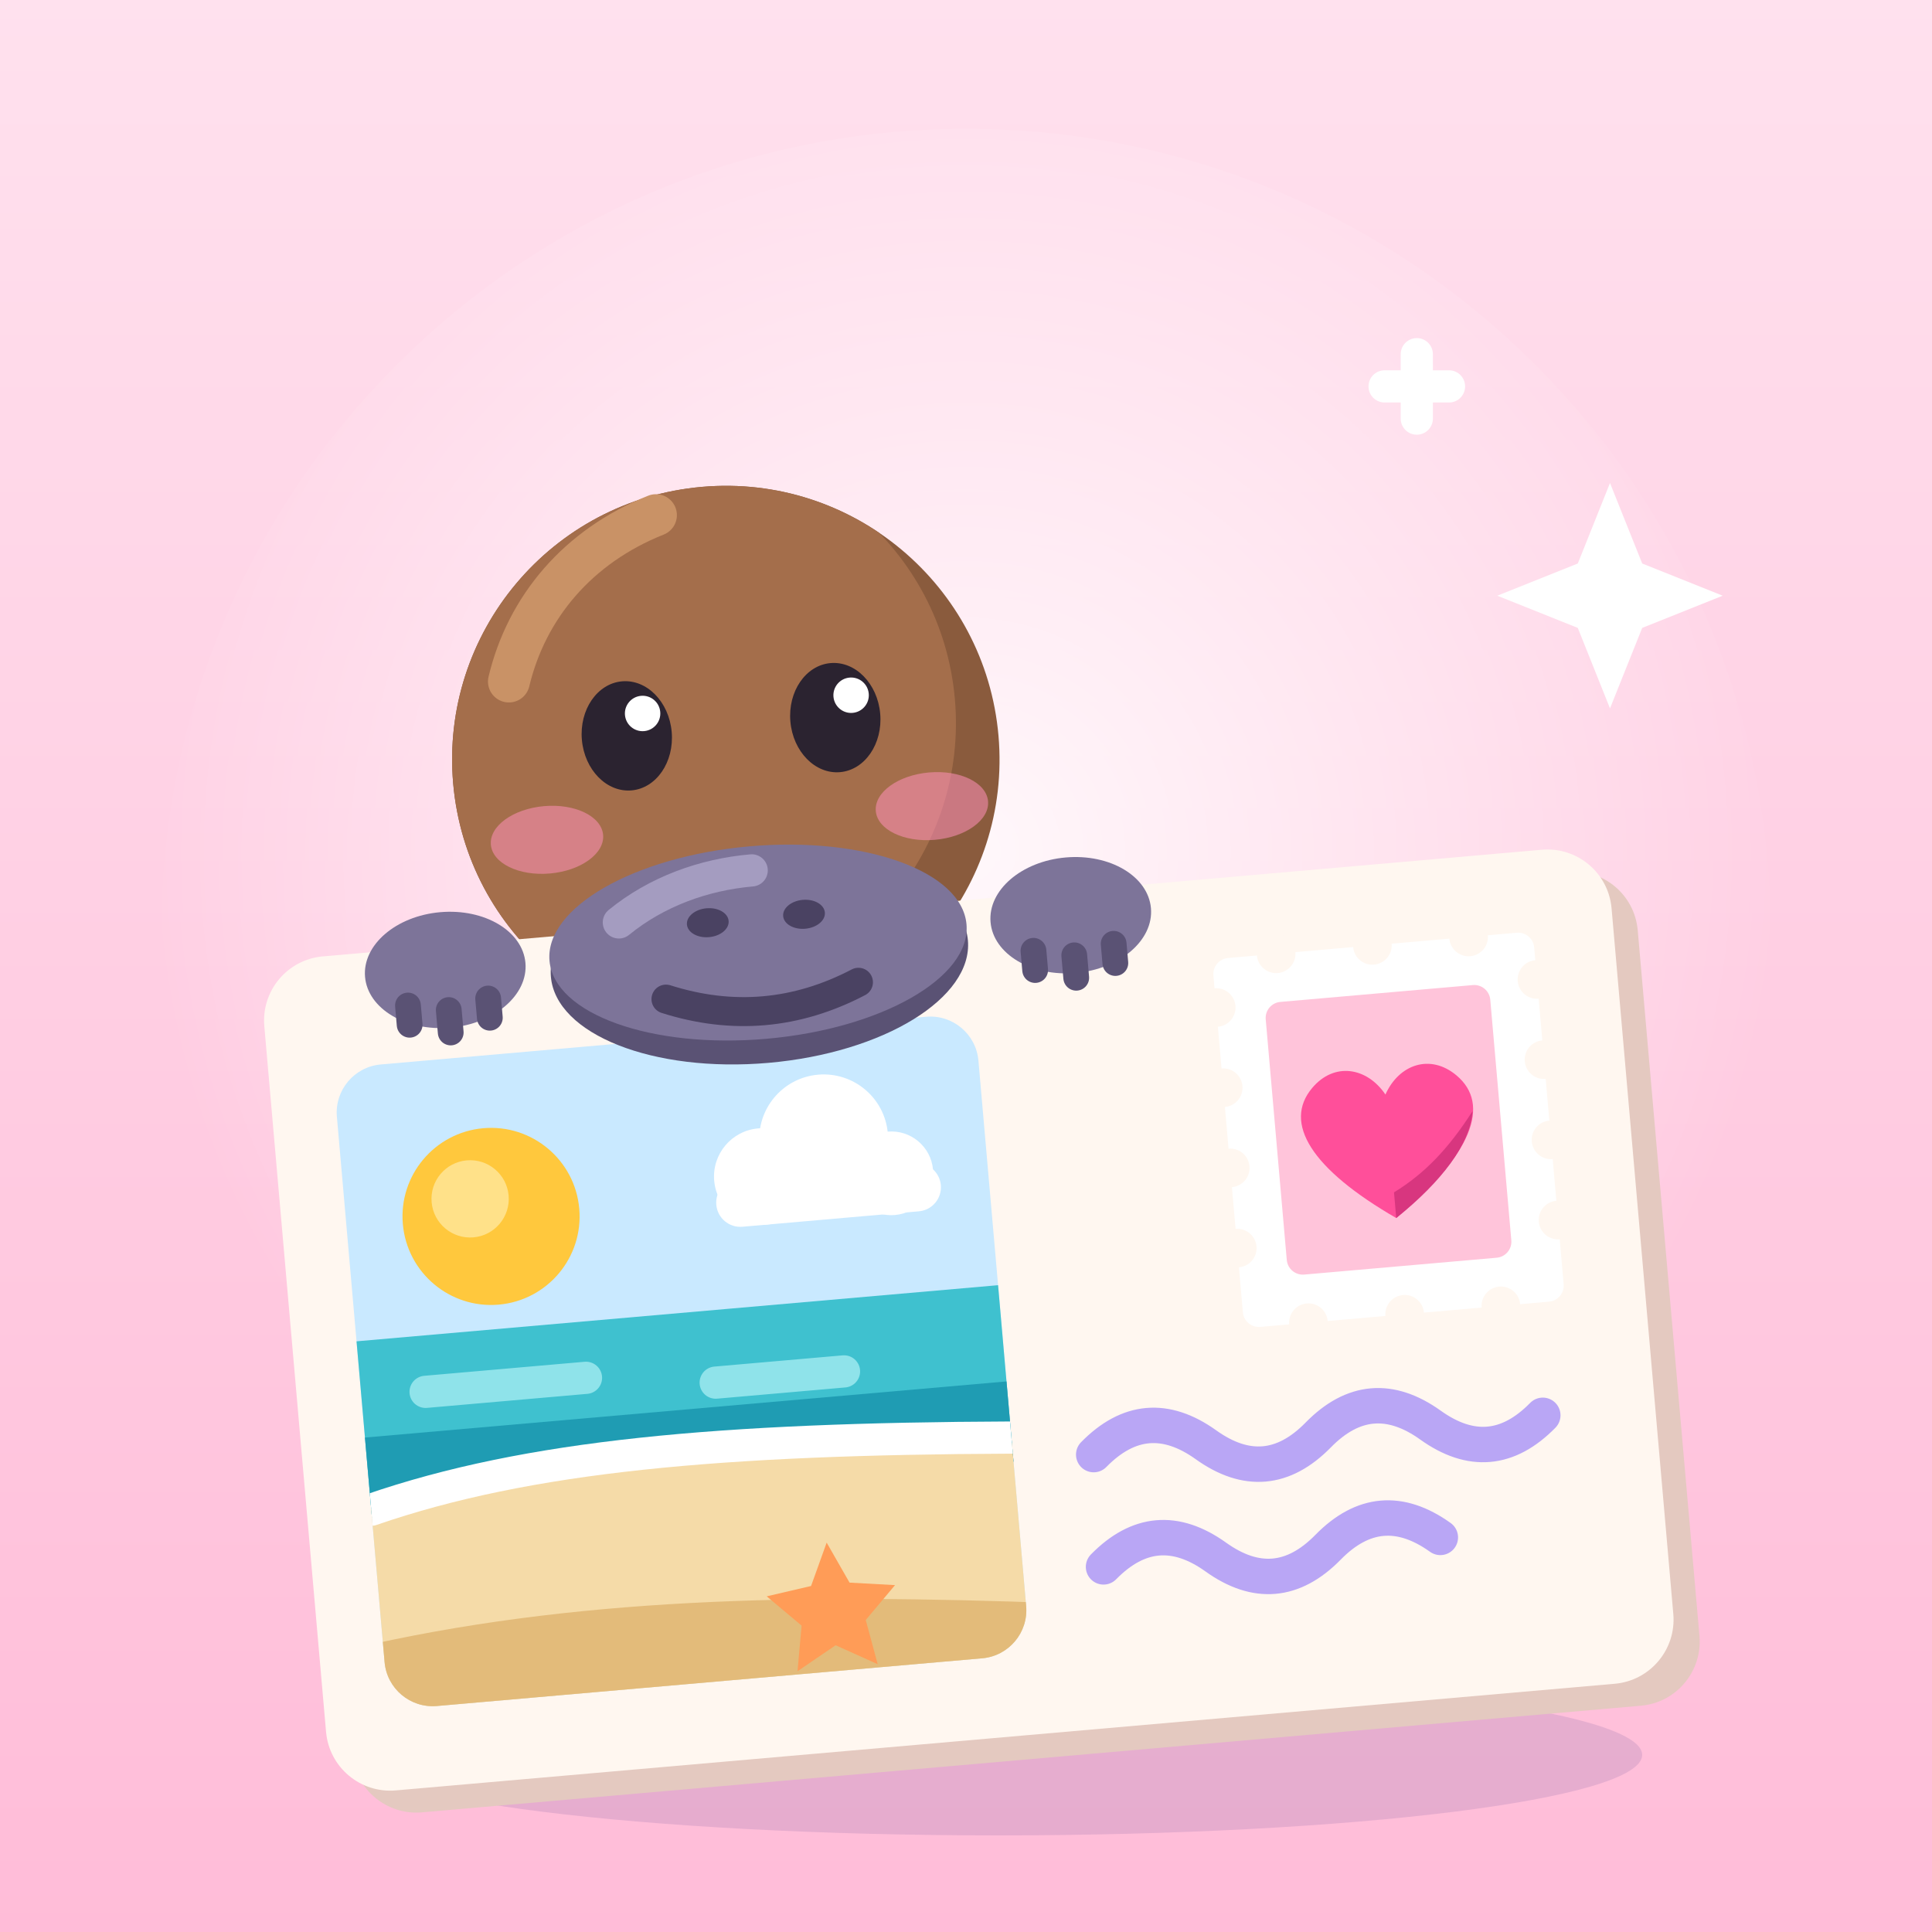
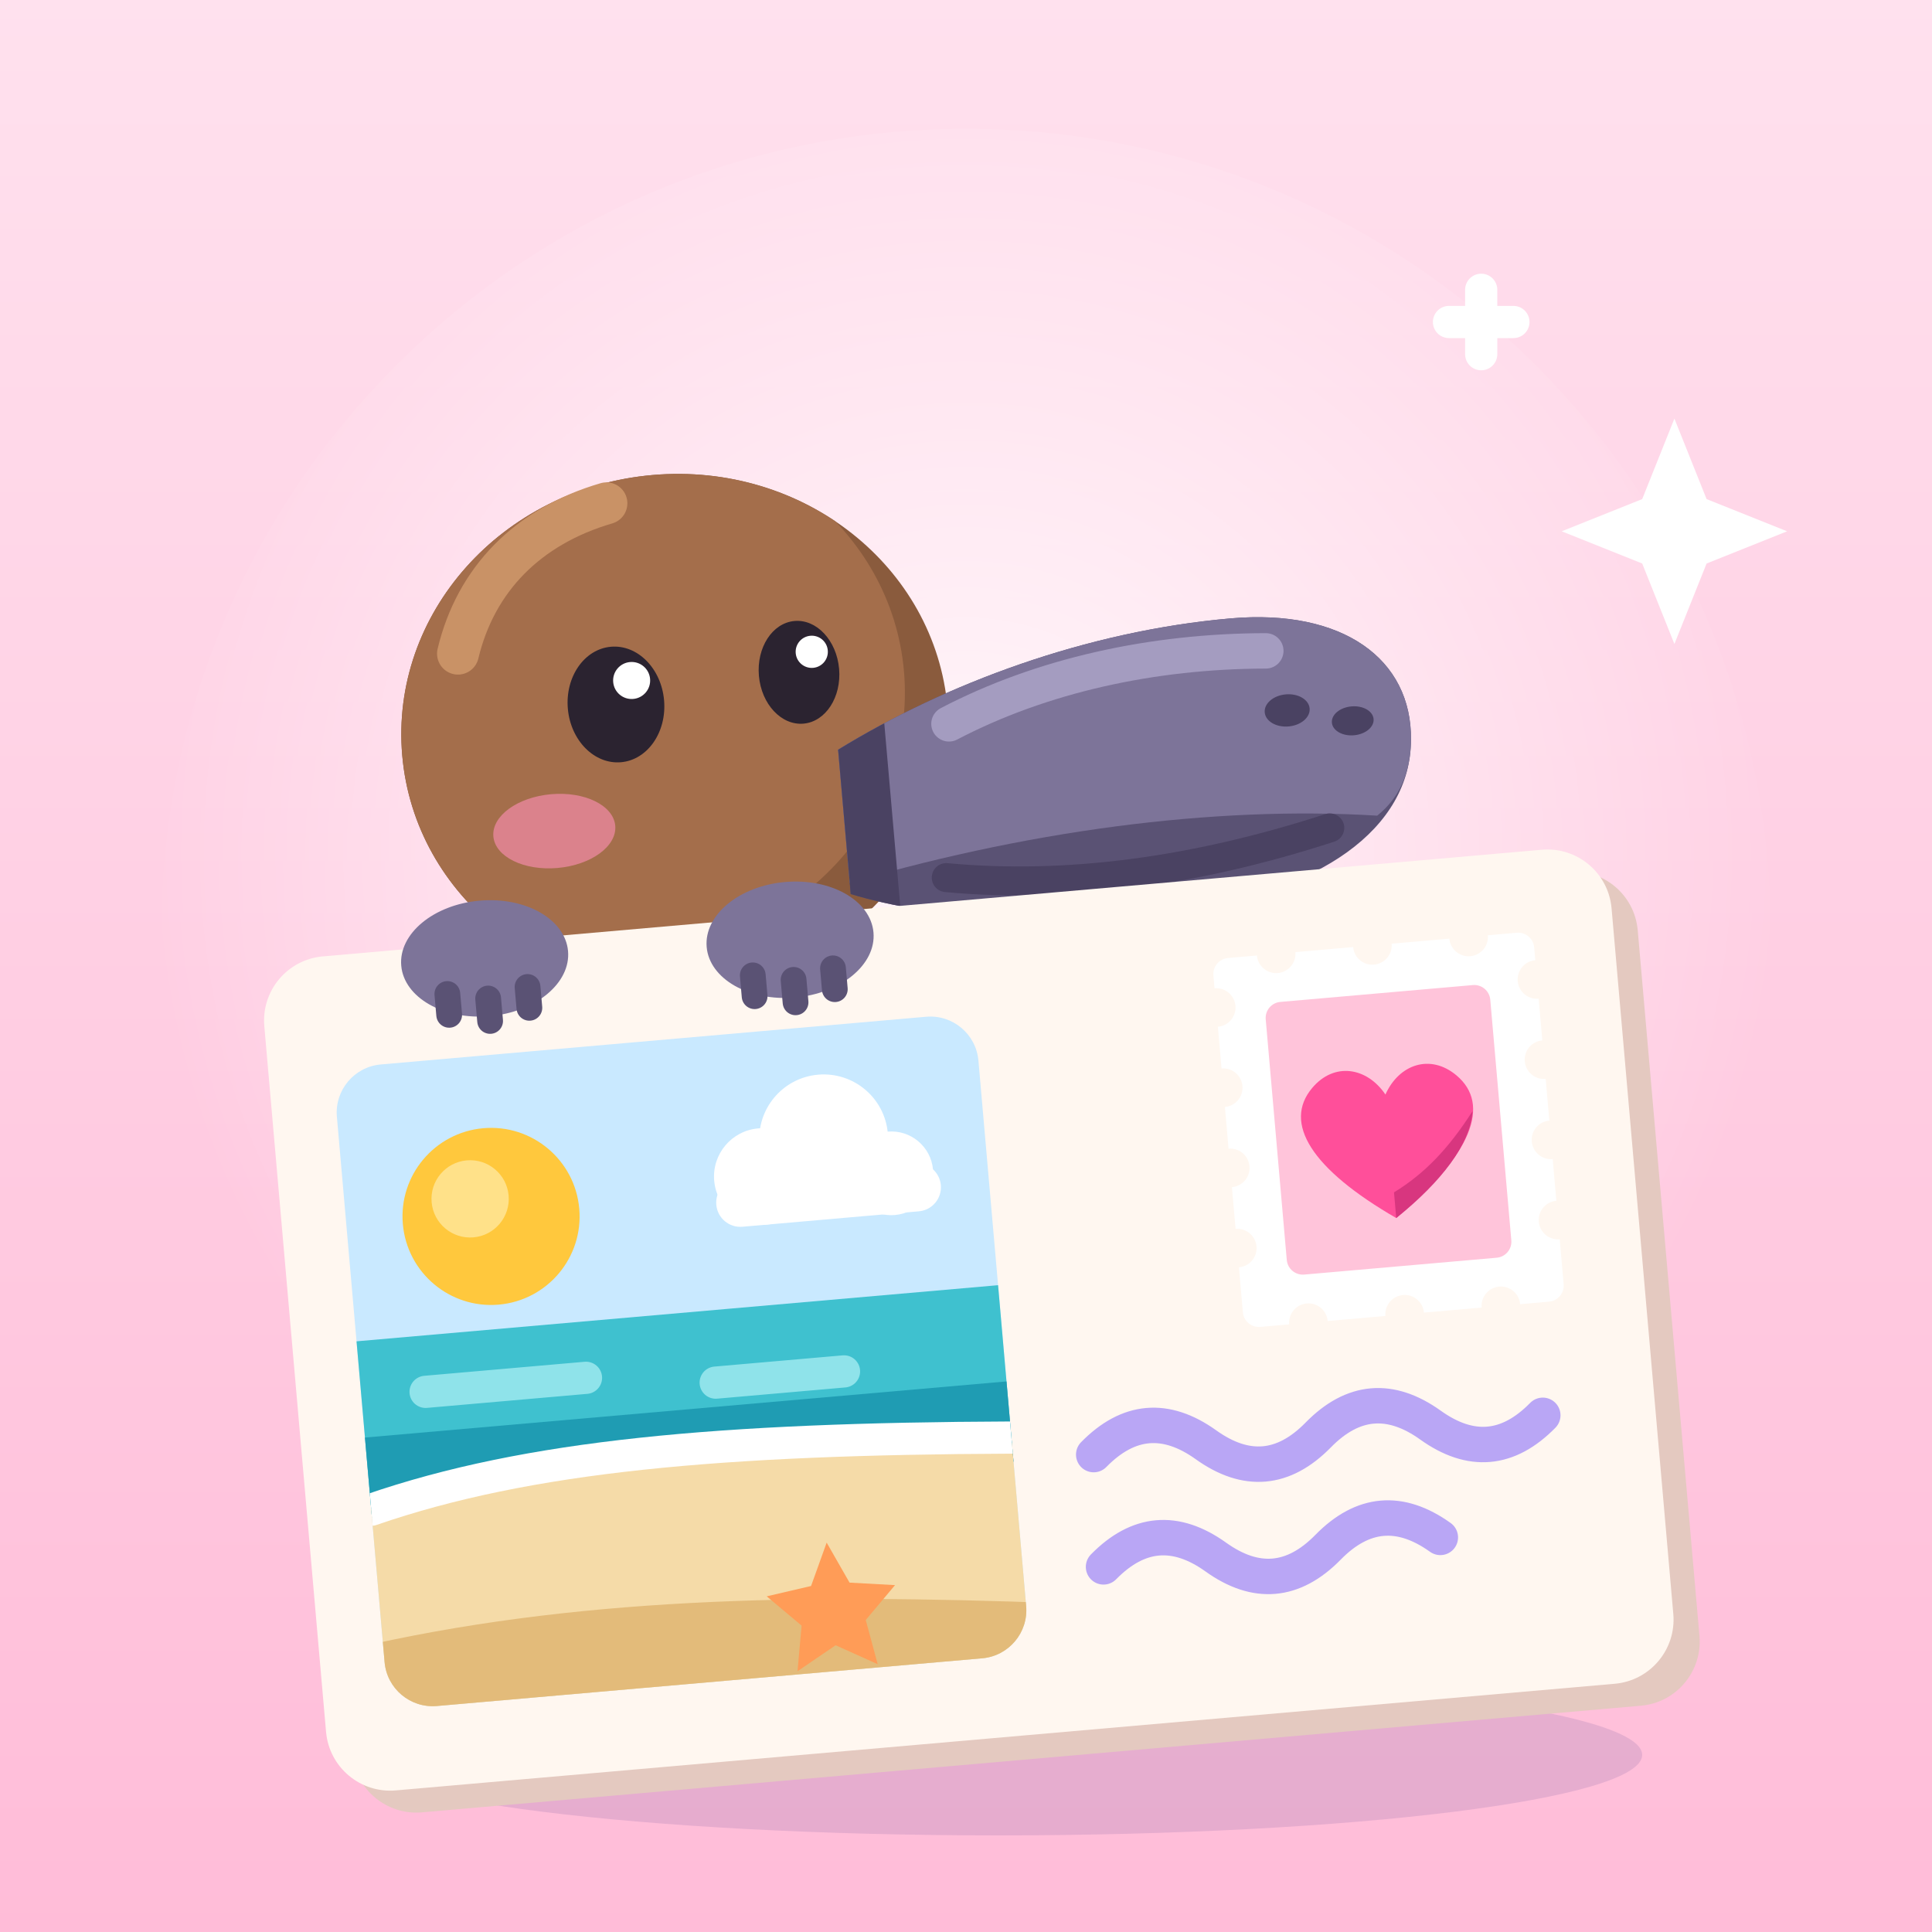
<svg xmlns="http://www.w3.org/2000/svg" viewBox="0 0 120 120">
  <defs>
    <linearGradient id="bg" x1="0" y1="0" x2="0" y2="1">
      <stop offset="0" stop-color="#ffe1ee" />
      <stop offset="1" stop-color="#ffbcd8" />
    </linearGradient>
    <radialGradient id="glow" cx="0.5" cy="0.45" r="0.5">
      <stop offset="0" stop-color="#fff" stop-opacity="0.85" />
      <stop offset="1" stop-color="#fff" stop-opacity="0" />
    </radialGradient>
    <clipPath id="pic">
      <rect x="22" y="63" width="40" height="40" rx="3" />
    </clipPath>
    <clipPath id="head">
-       <circle cx="48" cy="46" r="17" />
+       <ellipse cx="45" cy="44" rx="17" ry="16" />
+     </clipPath>
+     <clipPath id="bill">
+       <path d="M55 46C62 42.5 71 40 80 40C87 40 91 43.5 90.5 48.5C90 54 84 57.5 75 57.8C67 58 60 57 55 55Z" />
    </clipPath>
  </defs>
  <rect width="120" height="120" fill="url(#bg)" />
  <circle cx="60" cy="58" r="50" fill="url(#glow)" />
  <ellipse cx="62" cy="109" rx="40" ry="5" fill="#4b3a8c" opacity="0.14" />
  <g transform="rotate(-5 60 80)">
    <g clip-path="url(#head)">
-       <rect x="30" y="28" width="36" height="36" fill="#8a5b3d" />
-       <circle cx="45.5" cy="43.5" r="17" fill="#a46e4b" />
+       <rect x="26" y="26" width="38" height="36" fill="#8a5b3d" />
+       <ellipse cx="42.5" cy="41.5" rx="17" ry="16" fill="#a46e4b" />
    </g>
-     <path d="M35 40C36.5 35.5 40 32 45 30.5" fill="none" stroke="#c99266" stroke-width="2.6" stroke-linecap="round" />
-     <ellipse cx="42" cy="44" rx="2.8" ry="3.4" fill="#2b2330" />
-     <ellipse cx="55" cy="44" rx="2.8" ry="3.4" fill="#2b2330" />
-     <circle cx="43.1" cy="42.7" r="1.1" fill="#fff" />
-     <circle cx="56.1" cy="42.7" r="1.1" fill="#fff" />
-     <ellipse cx="36.5" cy="50" rx="3.5" ry="2.1" fill="#ff8fb8" opacity="0.55" />
-     <ellipse cx="60.5" cy="50" rx="3.5" ry="2.1" fill="#ff8fb8" opacity="0.55" />
+     <path d="M32 38C33.5 33.5 37 30.5 42 29.5" fill="none" stroke="#c99266" stroke-width="2.6" stroke-linecap="round" />
+     <g clip-path="url(#bill)">
+       <rect x="50" y="38" width="44" height="22" fill="#5a5274" />
+       <path d="M55 46C62 42.5 71 40 80 40C87 40 91 43.5 90.5 48.5C90.3 50.5 89.5 52 88 53C78 51.5 66 52 54 54.5Z" fill="#7d7499" />
+       <rect x="53" y="40" width="5" height="20" fill="#4a4262" />
+     </g>
+     <path d="M62 45C68 42.5 75 41.6 82 42.2" fill="none" stroke="#a49cc0" stroke-width="2.2" stroke-linecap="round" />
+     <ellipse cx="83" cy="46" rx="1.4" ry="1" fill="#4a4262" />
+     <ellipse cx="87" cy="47" rx="1.3" ry="0.9" fill="#4a4262" />
+     <path d="M61 54.5Q72 56.5 85 53.5" fill="none" stroke="#4a4262" stroke-width="1.8" stroke-linecap="round" />
+     <ellipse cx="41.5" cy="42" rx="3" ry="3.6" fill="#2b2330" />
+     <ellipse cx="53" cy="41" rx="2.5" ry="3.2" fill="#2b2330" />
+     <circle cx="42.6" cy="40.6" r="1.15" fill="#fff" />
+     <circle cx="53.9" cy="39.8" r="1" fill="#fff" />
+     <ellipse cx="37" cy="49.5" rx="3.8" ry="2.3" fill="#ff8fb8" opacity="0.6" />
    <rect x="19.5" y="57.5" width="84" height="52" rx="4" fill="#e4c9c0" />
    <rect x="18" y="56" width="84" height="52" rx="4" fill="#fff7f0" />
    <g clip-path="url(#pic)">
      <rect x="22" y="63" width="40" height="40" fill="#c9e9ff" />
      <circle cx="31" cy="73" r="5.5" fill="#ffc83d" />
      <circle cx="29.8" cy="71.8" r="2.4" fill="#ffe189" />
      <g fill="#fff">
        <circle cx="48" cy="72" r="3" />
        <circle cx="52" cy="70" r="4" />
        <circle cx="56" cy="72.5" r="2.6" />
        <rect x="45" y="72" width="14" height="3" rx="1.5" />
      </g>
      <rect x="22" y="80" width="40" height="11" fill="#3fc1cf" />
      <rect x="22" y="86" width="40" height="5" fill="#1f9cb3" />
      <path d="M26 83.5h10M44 84.5h8" stroke="#8fe3ea" stroke-width="2" stroke-linecap="round" />
      <path d="M20 91C30 88 42 88 64 90V105H20Z" fill="#f5dba8" />
      <path d="M20 99C34 97 48 98 64 100V105H20Z" fill="#e3bb7a" />
      <path d="M22 90.5C32 88 44 88 62 89.5" fill="none" stroke="#fff" stroke-width="2" stroke-linecap="round" />
      <path d="M50 95l1.2 2.6 2.8.4-2 2 .5 2.8-2.5-1.4-2.5 1.4.5-2.8-2-2 2.8-.4Z" fill="#ff9c57" />
    </g>
    <rect x="77" y="61" width="20" height="23" rx="1" fill="#fff" />
    <g fill="#fff7f0">
      <circle cx="77" cy="64" r="1.2" />
      <circle cx="77" cy="69" r="1.2" />
      <circle cx="77" cy="74" r="1.2" />
      <circle cx="77" cy="79" r="1.2" />
      <circle cx="97" cy="64" r="1.2" />
      <circle cx="97" cy="69" r="1.2" />
      <circle cx="97" cy="74" r="1.2" />
      <circle cx="97" cy="79" r="1.2" />
      <circle cx="81" cy="61" r="1.2" />
      <circle cx="87" cy="61" r="1.2" />
      <circle cx="93" cy="61" r="1.2" />
      <circle cx="81" cy="84" r="1.2" />
      <circle cx="87" cy="84" r="1.2" />
      <circle cx="93" cy="84" r="1.2" />
    </g>
    <rect x="80" y="64" width="14" height="17" rx="1" fill="#ffc4da" />
    <path d="M87 78C82 74.5 80.5 71.5 82.5 69.5C84 68 86 68.5 87 70.3C88 68.5 90 68 91.5 69.5C93.5 71.5 92 74.5 87 78Z" fill="#ff4f9a" />
    <path d="M87 78C90 76 92 73.8 92.3 71.8C90.6 74 89 75.4 87 76.4Z" fill="#d8367f" />
    <path d="M67 91q3.5-3 7 0t7 0t7 0t7 0M67 98q3.5-3 7 0t7 0t7 0" fill="none" stroke="#b9a6f5" stroke-width="2.2" stroke-linecap="round" />
-     <ellipse cx="49" cy="58.5" rx="13" ry="6.5" fill="#5a5274" />
-     <ellipse cx="49" cy="57.5" rx="13" ry="6" fill="#7d7499" />
-     <path d="M40.5 55.5C43 53.8 46 53 49 53" fill="none" stroke="#a49cc0" stroke-width="2" stroke-linecap="round" />
-     <ellipse cx="46" cy="56" rx="1.3" ry="0.9" fill="#4a4262" />
-     <ellipse cx="52" cy="56" rx="1.3" ry="0.9" fill="#4a4262" />
-     <path d="M43 60.5Q49 63 55 60.5" fill="none" stroke="#4a4262" stroke-width="1.8" stroke-linecap="round" />
    <g fill="#7d7499">
-       <ellipse cx="29.5" cy="57.5" rx="5" ry="3.6" />
-       <ellipse cx="68.5" cy="57.5" rx="5" ry="3.6" />
+       <ellipse cx="32" cy="57" rx="5.2" ry="3.6" />
+       <ellipse cx="51" cy="57.5" rx="5.2" ry="3.6" />
    </g>
-     <path d="M27 59.5v1.2M29.5 60v1.4M32 59.5v1.2M66 59.5v1.2M68.5 60v1.4M71 59.5v1.2" stroke="#5a5274" stroke-width="1.6" stroke-linecap="round" />
+     <path d="M29.5 59v1.3M32 59.5v1.4M34.5 59v1.3M48.5 59.5v1.3M51 60v1.4M53.5 59.5v1.3" stroke="#5a5274" stroke-width="1.6" stroke-linecap="round" />
  </g>
-   <path d="M100 30l2 5 5 2-5 2-2 5-2-5-5-2 5-2z" fill="#fff" />
-   <path d="M88 22v4M86 24h4" stroke="#fff" stroke-width="2" stroke-linecap="round" />
+   <path d="M104 26l2 5 5 2-5 2-2 5-2-5-5-2 5-2z" fill="#fff" />
+   <path d="M92 18v4M90 20h4" stroke="#fff" stroke-width="2" stroke-linecap="round" />
</svg>
